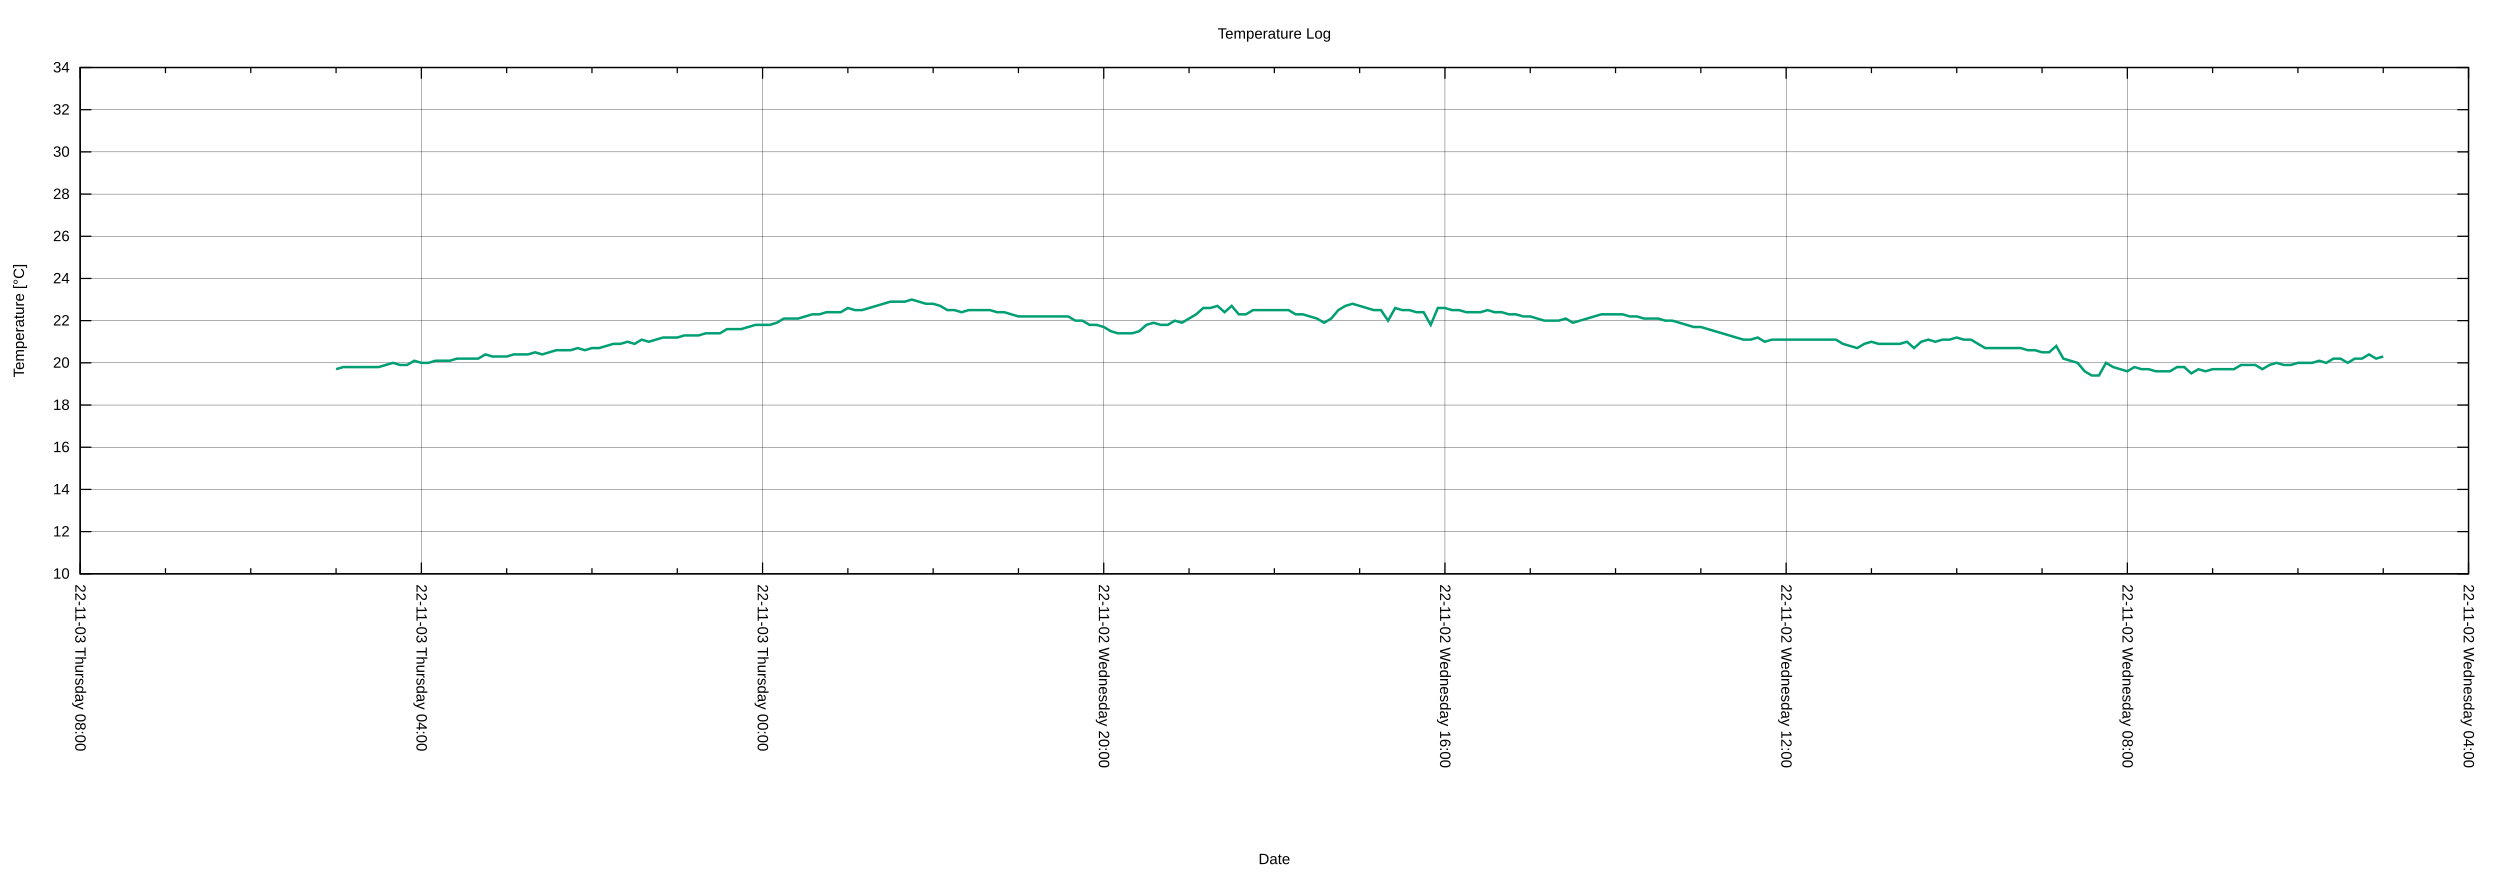
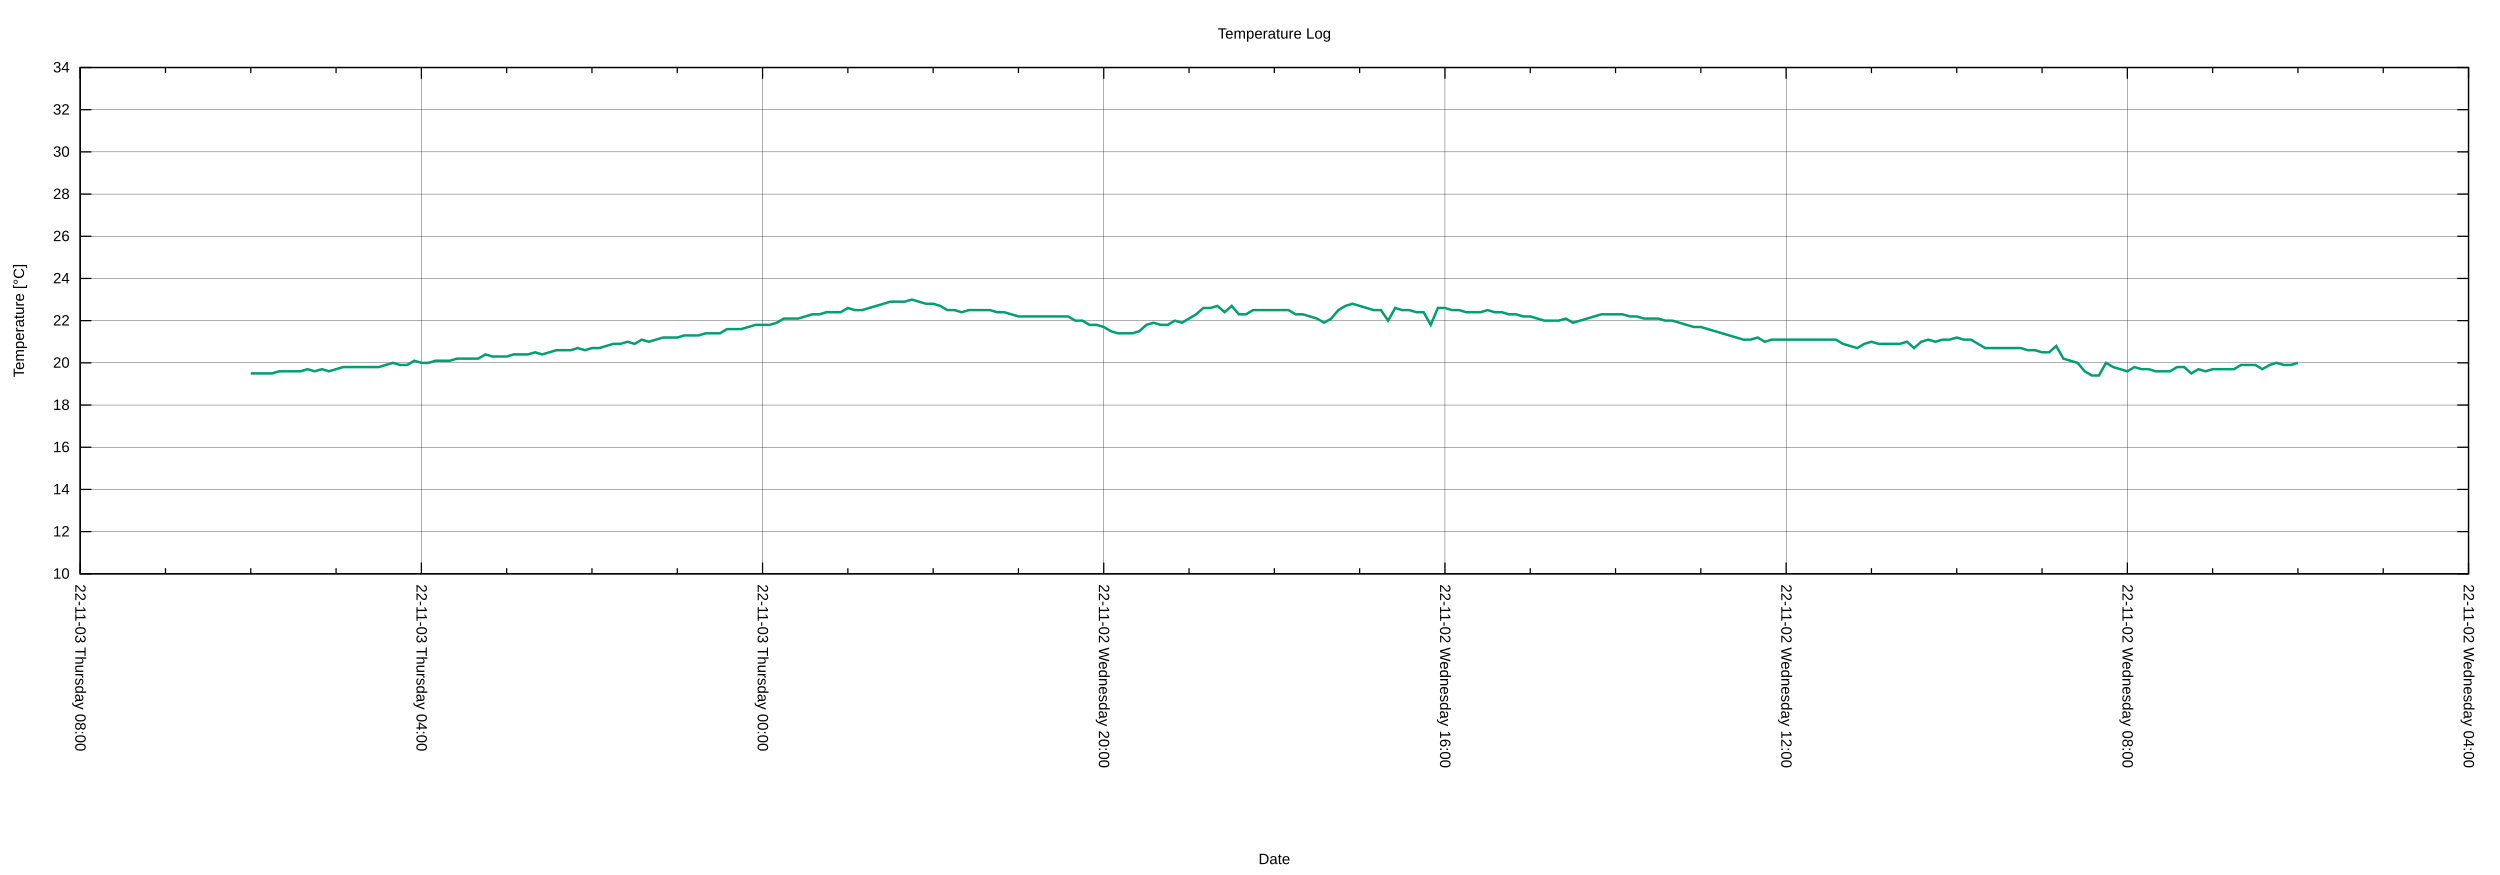
<svg xmlns="http://www.w3.org/2000/svg" xmlns:xlink="http://www.w3.org/1999/xlink" width="2000" height="700" viewBox="0 0 2000 700">
  <g id="gnuplot_canvas">
    <rect x="0" y="0" width="2000" height="700" fill="none" />
    <defs>
      <circle id="gpDot" r="0.5" stroke-width="0.5" stroke="currentColor" />
      <path id="gpPt0" stroke-width="0.222" stroke="currentColor" d="M-1,0 h2 M0,-1 v2" />
      <path id="gpPt1" stroke-width="0.222" stroke="currentColor" d="M-1,-1 L1,1 M1,-1 L-1,1" />
      <path id="gpPt2" stroke-width="0.222" stroke="currentColor" d="M-1,0 L1,0 M0,-1 L0,1 M-1,-1 L1,1 M-1,1 L1,-1" />
      <rect id="gpPt3" stroke-width="0.222" stroke="currentColor" x="-1" y="-1" width="2" height="2" />
      <rect id="gpPt4" stroke-width="0.222" stroke="currentColor" fill="currentColor" x="-1" y="-1" width="2" height="2" />
      <circle id="gpPt5" stroke-width="0.222" stroke="currentColor" cx="0" cy="0" r="1" />
      <use xlink:href="#gpPt5" id="gpPt6" fill="currentColor" stroke="none" />
      <path id="gpPt7" stroke-width="0.222" stroke="currentColor" d="M0,-1.33 L-1.33,0.67 L1.33,0.67 z" />
      <use xlink:href="#gpPt7" id="gpPt8" fill="currentColor" stroke="none" />
      <use xlink:href="#gpPt7" id="gpPt9" stroke="currentColor" transform="rotate(180)" />
      <use xlink:href="#gpPt9" id="gpPt10" fill="currentColor" stroke="none" />
      <use xlink:href="#gpPt3" id="gpPt11" stroke="currentColor" transform="rotate(45)" />
      <use xlink:href="#gpPt11" id="gpPt12" fill="currentColor" stroke="none" />
      <path id="gpPt13" stroke-width="0.222" stroke="currentColor" d="M0,1.330 L1.265,0.411 L0.782,-1.067 L-0.782,-1.076 L-1.265,0.411 z" />
      <use xlink:href="#gpPt13" id="gpPt14" fill="currentColor" stroke="none" />
      <filter id="textbox" filterUnits="objectBoundingBox" x="0" y="0" height="1" width="1">
        <feFlood flood-color="white" flood-opacity="1" result="bgnd" />
        <feComposite in="SourceGraphic" in2="bgnd" operator="atop" />
      </filter>
      <filter id="greybox" filterUnits="objectBoundingBox" x="0" y="0" height="1" width="1">
        <feFlood flood-color="lightgrey" flood-opacity="1" result="grey" />
        <feComposite in="SourceGraphic" in2="grey" operator="atop" />
      </filter>
    </defs>
    <g fill="none" color="white" stroke="currentColor" stroke-width="1.00" stroke-linecap="butt" stroke-linejoin="miter">
</g>
    <g fill="none" color="black" stroke="currentColor" stroke-width="1.00" stroke-linecap="butt" stroke-linejoin="miter">
</g>
    <g fill="none" color="black" stroke="black" stroke-width="0.25" stroke-linecap="butt" stroke-linejoin="miter">
</g>
    <g fill="none" color="black" stroke="currentColor" stroke-width="0.25" stroke-linecap="butt" stroke-linejoin="miter">
      <path stroke="black" class="gridline" d="M64.14,459.04 L1974.82,459.04  " />
    </g>
    <g fill="none" color="black" stroke="black" stroke-width="1.00" stroke-linecap="butt" stroke-linejoin="miter">
</g>
    <g fill="none" color="black" stroke="currentColor" stroke-width="1.00" stroke-linecap="butt" stroke-linejoin="miter">
      <path stroke="black" d="M64.14,459.04 L73.14,459.04 M1974.82,459.04 L1965.82,459.04  " />
      <g transform="translate(55.75,462.94)" stroke="none" fill="black" font-family="Arial" font-size="12.00" text-anchor="end">
        <text>
          <tspan font-family="Arial"> 10</tspan>
        </text>
      </g>
    </g>
    <g fill="none" color="black" stroke="currentColor" stroke-width="1.00" stroke-linecap="butt" stroke-linejoin="miter">
</g>
    <g fill="none" color="black" stroke="black" stroke-width="0.25" stroke-linecap="butt" stroke-linejoin="miter">
</g>
    <g fill="none" color="black" stroke="currentColor" stroke-width="0.25" stroke-linecap="butt" stroke-linejoin="miter">
      <path stroke="black" class="gridline" d="M64.14,425.29 L1974.82,425.29  " />
    </g>
    <g fill="none" color="black" stroke="black" stroke-width="1.00" stroke-linecap="butt" stroke-linejoin="miter">
</g>
    <g fill="none" color="black" stroke="currentColor" stroke-width="1.00" stroke-linecap="butt" stroke-linejoin="miter">
      <path stroke="black" d="M64.14,425.29 L73.14,425.29 M1974.82,425.29 L1965.82,425.29  " />
      <g transform="translate(55.75,429.19)" stroke="none" fill="black" font-family="Arial" font-size="12.00" text-anchor="end">
        <text>
          <tspan font-family="Arial"> 12</tspan>
        </text>
      </g>
    </g>
    <g fill="none" color="black" stroke="currentColor" stroke-width="1.00" stroke-linecap="butt" stroke-linejoin="miter">
</g>
    <g fill="none" color="black" stroke="black" stroke-width="0.25" stroke-linecap="butt" stroke-linejoin="miter">
</g>
    <g fill="none" color="black" stroke="currentColor" stroke-width="0.25" stroke-linecap="butt" stroke-linejoin="miter">
      <path stroke="black" class="gridline" d="M64.14,391.53 L1974.82,391.53  " />
    </g>
    <g fill="none" color="black" stroke="black" stroke-width="1.00" stroke-linecap="butt" stroke-linejoin="miter">
</g>
    <g fill="none" color="black" stroke="currentColor" stroke-width="1.00" stroke-linecap="butt" stroke-linejoin="miter">
      <path stroke="black" d="M64.14,391.53 L73.14,391.53 M1974.82,391.53 L1965.82,391.53  " />
      <g transform="translate(55.75,395.43)" stroke="none" fill="black" font-family="Arial" font-size="12.00" text-anchor="end">
        <text>
          <tspan font-family="Arial"> 14</tspan>
        </text>
      </g>
    </g>
    <g fill="none" color="black" stroke="currentColor" stroke-width="1.00" stroke-linecap="butt" stroke-linejoin="miter">
</g>
    <g fill="none" color="black" stroke="black" stroke-width="0.25" stroke-linecap="butt" stroke-linejoin="miter">
</g>
    <g fill="none" color="black" stroke="currentColor" stroke-width="0.25" stroke-linecap="butt" stroke-linejoin="miter">
      <path stroke="black" class="gridline" d="M64.14,357.78 L1974.82,357.78  " />
    </g>
    <g fill="none" color="black" stroke="black" stroke-width="1.00" stroke-linecap="butt" stroke-linejoin="miter">
</g>
    <g fill="none" color="black" stroke="currentColor" stroke-width="1.00" stroke-linecap="butt" stroke-linejoin="miter">
      <path stroke="black" d="M64.14,357.78 L73.14,357.78 M1974.82,357.78 L1965.82,357.78  " />
      <g transform="translate(55.75,361.68)" stroke="none" fill="black" font-family="Arial" font-size="12.00" text-anchor="end">
        <text>
          <tspan font-family="Arial"> 16</tspan>
        </text>
      </g>
    </g>
    <g fill="none" color="black" stroke="currentColor" stroke-width="1.00" stroke-linecap="butt" stroke-linejoin="miter">
</g>
    <g fill="none" color="black" stroke="black" stroke-width="0.25" stroke-linecap="butt" stroke-linejoin="miter">
</g>
    <g fill="none" color="black" stroke="currentColor" stroke-width="0.25" stroke-linecap="butt" stroke-linejoin="miter">
      <path stroke="black" class="gridline" d="M64.14,324.03 L1974.82,324.03  " />
    </g>
    <g fill="none" color="black" stroke="black" stroke-width="1.00" stroke-linecap="butt" stroke-linejoin="miter">
</g>
    <g fill="none" color="black" stroke="currentColor" stroke-width="1.00" stroke-linecap="butt" stroke-linejoin="miter">
      <path stroke="black" d="M64.14,324.03 L73.14,324.03 M1974.82,324.03 L1965.82,324.03  " />
      <g transform="translate(55.75,327.93)" stroke="none" fill="black" font-family="Arial" font-size="12.00" text-anchor="end">
        <text>
          <tspan font-family="Arial"> 18</tspan>
        </text>
      </g>
    </g>
    <g fill="none" color="black" stroke="currentColor" stroke-width="1.00" stroke-linecap="butt" stroke-linejoin="miter">
</g>
    <g fill="none" color="black" stroke="black" stroke-width="0.25" stroke-linecap="butt" stroke-linejoin="miter">
</g>
    <g fill="none" color="black" stroke="currentColor" stroke-width="0.25" stroke-linecap="butt" stroke-linejoin="miter">
      <path stroke="black" class="gridline" d="M64.14,290.28 L1974.82,290.28  " />
    </g>
    <g fill="none" color="black" stroke="black" stroke-width="1.00" stroke-linecap="butt" stroke-linejoin="miter">
</g>
    <g fill="none" color="black" stroke="currentColor" stroke-width="1.00" stroke-linecap="butt" stroke-linejoin="miter">
      <path stroke="black" d="M64.14,290.28 L73.14,290.28 M1974.82,290.28 L1965.82,290.28  " />
      <g transform="translate(55.75,294.18)" stroke="none" fill="black" font-family="Arial" font-size="12.00" text-anchor="end">
        <text>
          <tspan font-family="Arial"> 20</tspan>
        </text>
      </g>
    </g>
    <g fill="none" color="black" stroke="currentColor" stroke-width="1.00" stroke-linecap="butt" stroke-linejoin="miter">
</g>
    <g fill="none" color="black" stroke="black" stroke-width="0.25" stroke-linecap="butt" stroke-linejoin="miter">
</g>
    <g fill="none" color="black" stroke="currentColor" stroke-width="0.25" stroke-linecap="butt" stroke-linejoin="miter">
      <path stroke="black" class="gridline" d="M64.14,256.52 L1974.82,256.52  " />
    </g>
    <g fill="none" color="black" stroke="black" stroke-width="1.00" stroke-linecap="butt" stroke-linejoin="miter">
</g>
    <g fill="none" color="black" stroke="currentColor" stroke-width="1.00" stroke-linecap="butt" stroke-linejoin="miter">
      <path stroke="black" d="M64.14,256.52 L73.14,256.52 M1974.82,256.52 L1965.82,256.52  " />
      <g transform="translate(55.75,260.42)" stroke="none" fill="black" font-family="Arial" font-size="12.00" text-anchor="end">
        <text>
          <tspan font-family="Arial"> 22</tspan>
        </text>
      </g>
    </g>
    <g fill="none" color="black" stroke="currentColor" stroke-width="1.00" stroke-linecap="butt" stroke-linejoin="miter">
</g>
    <g fill="none" color="black" stroke="black" stroke-width="0.25" stroke-linecap="butt" stroke-linejoin="miter">
</g>
    <g fill="none" color="black" stroke="currentColor" stroke-width="0.25" stroke-linecap="butt" stroke-linejoin="miter">
      <path stroke="black" class="gridline" d="M64.14,222.77 L1974.82,222.77  " />
    </g>
    <g fill="none" color="black" stroke="black" stroke-width="1.00" stroke-linecap="butt" stroke-linejoin="miter">
</g>
    <g fill="none" color="black" stroke="currentColor" stroke-width="1.00" stroke-linecap="butt" stroke-linejoin="miter">
      <path stroke="black" d="M64.14,222.77 L73.14,222.77 M1974.82,222.77 L1965.82,222.77  " />
      <g transform="translate(55.75,226.67)" stroke="none" fill="black" font-family="Arial" font-size="12.00" text-anchor="end">
        <text>
          <tspan font-family="Arial"> 24</tspan>
        </text>
      </g>
    </g>
    <g fill="none" color="black" stroke="currentColor" stroke-width="1.00" stroke-linecap="butt" stroke-linejoin="miter">
</g>
    <g fill="none" color="black" stroke="black" stroke-width="0.25" stroke-linecap="butt" stroke-linejoin="miter">
</g>
    <g fill="none" color="black" stroke="currentColor" stroke-width="0.25" stroke-linecap="butt" stroke-linejoin="miter">
      <path stroke="black" class="gridline" d="M64.14,189.02 L1974.82,189.02  " />
    </g>
    <g fill="none" color="black" stroke="black" stroke-width="1.00" stroke-linecap="butt" stroke-linejoin="miter">
</g>
    <g fill="none" color="black" stroke="currentColor" stroke-width="1.00" stroke-linecap="butt" stroke-linejoin="miter">
      <path stroke="black" d="M64.14,189.02 L73.14,189.02 M1974.82,189.02 L1965.82,189.02  " />
      <g transform="translate(55.75,192.92)" stroke="none" fill="black" font-family="Arial" font-size="12.00" text-anchor="end">
        <text>
          <tspan font-family="Arial"> 26</tspan>
        </text>
      </g>
    </g>
    <g fill="none" color="black" stroke="currentColor" stroke-width="1.00" stroke-linecap="butt" stroke-linejoin="miter">
</g>
    <g fill="none" color="black" stroke="black" stroke-width="0.25" stroke-linecap="butt" stroke-linejoin="miter">
</g>
    <g fill="none" color="black" stroke="currentColor" stroke-width="0.25" stroke-linecap="butt" stroke-linejoin="miter">
      <path stroke="black" class="gridline" d="M64.14,155.27 L1974.82,155.27  " />
    </g>
    <g fill="none" color="black" stroke="black" stroke-width="1.00" stroke-linecap="butt" stroke-linejoin="miter">
</g>
    <g fill="none" color="black" stroke="currentColor" stroke-width="1.00" stroke-linecap="butt" stroke-linejoin="miter">
      <path stroke="black" d="M64.14,155.27 L73.14,155.27 M1974.82,155.27 L1965.82,155.27  " />
      <g transform="translate(55.75,159.17)" stroke="none" fill="black" font-family="Arial" font-size="12.00" text-anchor="end">
        <text>
          <tspan font-family="Arial"> 28</tspan>
        </text>
      </g>
    </g>
    <g fill="none" color="black" stroke="currentColor" stroke-width="1.00" stroke-linecap="butt" stroke-linejoin="miter">
</g>
    <g fill="none" color="black" stroke="black" stroke-width="0.25" stroke-linecap="butt" stroke-linejoin="miter">
</g>
    <g fill="none" color="black" stroke="currentColor" stroke-width="0.25" stroke-linecap="butt" stroke-linejoin="miter">
      <path stroke="black" class="gridline" d="M64.14,121.51 L1974.82,121.51  " />
    </g>
    <g fill="none" color="black" stroke="black" stroke-width="1.00" stroke-linecap="butt" stroke-linejoin="miter">
</g>
    <g fill="none" color="black" stroke="currentColor" stroke-width="1.00" stroke-linecap="butt" stroke-linejoin="miter">
      <path stroke="black" d="M64.14,121.51 L73.14,121.51 M1974.82,121.51 L1965.82,121.51  " />
      <g transform="translate(55.75,125.41)" stroke="none" fill="black" font-family="Arial" font-size="12.00" text-anchor="end">
        <text>
          <tspan font-family="Arial"> 30</tspan>
        </text>
      </g>
    </g>
    <g fill="none" color="black" stroke="currentColor" stroke-width="1.00" stroke-linecap="butt" stroke-linejoin="miter">
</g>
    <g fill="none" color="black" stroke="black" stroke-width="0.25" stroke-linecap="butt" stroke-linejoin="miter">
</g>
    <g fill="none" color="black" stroke="currentColor" stroke-width="0.25" stroke-linecap="butt" stroke-linejoin="miter">
      <path stroke="black" class="gridline" d="M64.14,87.76 L1974.82,87.76  " />
    </g>
    <g fill="none" color="black" stroke="black" stroke-width="1.00" stroke-linecap="butt" stroke-linejoin="miter">
</g>
    <g fill="none" color="black" stroke="currentColor" stroke-width="1.00" stroke-linecap="butt" stroke-linejoin="miter">
      <path stroke="black" d="M64.14,87.76 L73.14,87.76 M1974.82,87.76 L1965.82,87.76  " />
      <g transform="translate(55.75,91.66)" stroke="none" fill="black" font-family="Arial" font-size="12.00" text-anchor="end">
        <text>
          <tspan font-family="Arial"> 32</tspan>
        </text>
      </g>
    </g>
    <g fill="none" color="black" stroke="currentColor" stroke-width="1.00" stroke-linecap="butt" stroke-linejoin="miter">
</g>
    <g fill="none" color="black" stroke="black" stroke-width="0.25" stroke-linecap="butt" stroke-linejoin="miter">
</g>
    <g fill="none" color="black" stroke="currentColor" stroke-width="0.25" stroke-linecap="butt" stroke-linejoin="miter">
      <path stroke="black" class="gridline" d="M64.14,54.01 L1974.82,54.01  " />
    </g>
    <g fill="none" color="black" stroke="black" stroke-width="1.00" stroke-linecap="butt" stroke-linejoin="miter">
</g>
    <g fill="none" color="black" stroke="currentColor" stroke-width="1.00" stroke-linecap="butt" stroke-linejoin="miter">
      <path stroke="black" d="M64.14,54.01 L73.14,54.01 M1974.82,54.01 L1965.82,54.01  " />
      <g transform="translate(55.75,57.91)" stroke="none" fill="black" font-family="Arial" font-size="12.00" text-anchor="end">
        <text>
          <tspan font-family="Arial"> 34</tspan>
        </text>
      </g>
    </g>
    <g fill="none" color="black" stroke="currentColor" stroke-width="1.00" stroke-linecap="butt" stroke-linejoin="miter">
</g>
    <g fill="none" color="black" stroke="black" stroke-width="0.25" stroke-linecap="butt" stroke-linejoin="miter">
</g>
    <g fill="none" color="black" stroke="currentColor" stroke-width="0.25" stroke-linecap="butt" stroke-linejoin="miter">
      <path stroke="black" class="gridline" d="M1974.82,459.04 L1974.82,54.01  " />
    </g>
    <g fill="none" color="black" stroke="black" stroke-width="1.00" stroke-linecap="butt" stroke-linejoin="miter">
</g>
    <g fill="none" color="black" stroke="currentColor" stroke-width="1.00" stroke-linecap="butt" stroke-linejoin="miter">
      <path stroke="black" d="M1974.82,459.04 L1974.82,450.04 M1974.82,54.01 L1974.82,63.01  " />
      <g transform="translate(1970.92,467.43) rotate(90)" stroke="none" fill="black" font-family="Arial" font-size="12.00" text-anchor="start">
        <text>
          <tspan font-family="Arial">22-11-02 Wednesday 04:00</tspan>
        </text>
      </g>
    </g>
    <g fill="none" color="black" stroke="currentColor" stroke-width="1.00" stroke-linecap="butt" stroke-linejoin="miter">
      <path stroke="black" d="M1906.58,459.04 L1906.58,454.54 M1906.58,54.01 L1906.58,58.51 M1838.34,459.04 L1838.34,454.54 M1838.34,54.01 L1838.34,58.51   M1770.10,459.04 L1770.10,454.54 M1770.10,54.01 L1770.10,58.51  " />
    </g>
    <g fill="none" color="black" stroke="black" stroke-width="0.25" stroke-linecap="butt" stroke-linejoin="miter">
</g>
    <g fill="none" color="black" stroke="currentColor" stroke-width="0.25" stroke-linecap="butt" stroke-linejoin="miter">
      <path stroke="black" class="gridline" d="M1701.87,459.04 L1701.87,54.01  " />
    </g>
    <g fill="none" color="black" stroke="black" stroke-width="1.00" stroke-linecap="butt" stroke-linejoin="miter">
</g>
    <g fill="none" color="black" stroke="currentColor" stroke-width="1.00" stroke-linecap="butt" stroke-linejoin="miter">
      <path stroke="black" d="M1701.87,459.04 L1701.87,450.04 M1701.87,54.01 L1701.87,63.01  " />
      <g transform="translate(1697.97,467.43) rotate(90)" stroke="none" fill="black" font-family="Arial" font-size="12.00" text-anchor="start">
        <text>
          <tspan font-family="Arial">22-11-02 Wednesday 08:00</tspan>
        </text>
      </g>
    </g>
    <g fill="none" color="black" stroke="currentColor" stroke-width="1.00" stroke-linecap="butt" stroke-linejoin="miter">
      <path stroke="black" d="M1633.63,459.04 L1633.63,454.54 M1633.63,54.01 L1633.63,58.51 M1565.39,459.04 L1565.39,454.54 M1565.39,54.01 L1565.39,58.51   M1497.15,459.04 L1497.15,454.54 M1497.15,54.01 L1497.15,58.51  " />
    </g>
    <g fill="none" color="black" stroke="black" stroke-width="0.25" stroke-linecap="butt" stroke-linejoin="miter">
</g>
    <g fill="none" color="black" stroke="currentColor" stroke-width="0.25" stroke-linecap="butt" stroke-linejoin="miter">
      <path stroke="black" class="gridline" d="M1428.91,459.04 L1428.91,54.01  " />
    </g>
    <g fill="none" color="black" stroke="black" stroke-width="1.00" stroke-linecap="butt" stroke-linejoin="miter">
</g>
    <g fill="none" color="black" stroke="currentColor" stroke-width="1.00" stroke-linecap="butt" stroke-linejoin="miter">
      <path stroke="black" d="M1428.91,459.04 L1428.91,450.04 M1428.91,54.01 L1428.91,63.01  " />
      <g transform="translate(1425.01,467.43) rotate(90)" stroke="none" fill="black" font-family="Arial" font-size="12.00" text-anchor="start">
        <text>
          <tspan font-family="Arial">22-11-02 Wednesday 12:00</tspan>
        </text>
      </g>
    </g>
    <g fill="none" color="black" stroke="currentColor" stroke-width="1.00" stroke-linecap="butt" stroke-linejoin="miter">
      <path stroke="black" d="M1360.67,459.04 L1360.67,454.54 M1360.67,54.01 L1360.67,58.51 M1292.43,459.04 L1292.43,454.54 M1292.43,54.01 L1292.43,58.51   M1224.20,459.04 L1224.20,454.54 M1224.20,54.01 L1224.20,58.51  " />
    </g>
    <g fill="none" color="black" stroke="black" stroke-width="0.25" stroke-linecap="butt" stroke-linejoin="miter">
</g>
    <g fill="none" color="black" stroke="currentColor" stroke-width="0.25" stroke-linecap="butt" stroke-linejoin="miter">
      <path stroke="black" class="gridline" d="M1155.96,459.04 L1155.96,54.01  " />
    </g>
    <g fill="none" color="black" stroke="black" stroke-width="1.00" stroke-linecap="butt" stroke-linejoin="miter">
</g>
    <g fill="none" color="black" stroke="currentColor" stroke-width="1.00" stroke-linecap="butt" stroke-linejoin="miter">
      <path stroke="black" d="M1155.96,459.04 L1155.96,450.04 M1155.96,54.01 L1155.96,63.01  " />
      <g transform="translate(1152.06,467.43) rotate(90)" stroke="none" fill="black" font-family="Arial" font-size="12.00" text-anchor="start">
        <text>
          <tspan font-family="Arial">22-11-02 Wednesday 16:00</tspan>
        </text>
      </g>
    </g>
    <g fill="none" color="black" stroke="currentColor" stroke-width="1.00" stroke-linecap="butt" stroke-linejoin="miter">
      <path stroke="black" d="M1087.72,459.04 L1087.72,454.54 M1087.72,54.01 L1087.72,58.51 M1019.48,459.04 L1019.48,454.54 M1019.48,54.01 L1019.48,58.51   M951.24,459.04 L951.24,454.54 M951.24,54.01 L951.24,58.51  " />
    </g>
    <g fill="none" color="black" stroke="black" stroke-width="0.25" stroke-linecap="butt" stroke-linejoin="miter">
</g>
    <g fill="none" color="black" stroke="currentColor" stroke-width="0.25" stroke-linecap="butt" stroke-linejoin="miter">
      <path stroke="black" class="gridline" d="M883.00,459.04 L883.00,54.01  " />
    </g>
    <g fill="none" color="black" stroke="black" stroke-width="1.00" stroke-linecap="butt" stroke-linejoin="miter">
</g>
    <g fill="none" color="black" stroke="currentColor" stroke-width="1.00" stroke-linecap="butt" stroke-linejoin="miter">
      <path stroke="black" d="M883.00,459.04 L883.00,450.04 M883.00,54.01 L883.00,63.01  " />
      <g transform="translate(879.10,467.43) rotate(90)" stroke="none" fill="black" font-family="Arial" font-size="12.00" text-anchor="start">
        <text>
          <tspan font-family="Arial">22-11-02 Wednesday 20:00</tspan>
        </text>
      </g>
    </g>
    <g fill="none" color="black" stroke="currentColor" stroke-width="1.00" stroke-linecap="butt" stroke-linejoin="miter">
      <path stroke="black" d="M814.76,459.04 L814.76,454.54 M814.76,54.01 L814.76,58.51 M746.53,459.04 L746.53,454.54 M746.53,54.01 L746.53,58.51   M678.29,459.04 L678.29,454.54 M678.29,54.01 L678.29,58.51  " />
    </g>
    <g fill="none" color="black" stroke="black" stroke-width="0.25" stroke-linecap="butt" stroke-linejoin="miter">
</g>
    <g fill="none" color="black" stroke="currentColor" stroke-width="0.25" stroke-linecap="butt" stroke-linejoin="miter">
      <path stroke="black" class="gridline" d="M610.05,459.04 L610.05,54.01  " />
    </g>
    <g fill="none" color="black" stroke="black" stroke-width="1.00" stroke-linecap="butt" stroke-linejoin="miter">
</g>
    <g fill="none" color="black" stroke="currentColor" stroke-width="1.00" stroke-linecap="butt" stroke-linejoin="miter">
      <path stroke="black" d="M610.05,459.04 L610.05,450.04 M610.05,54.01 L610.05,63.01  " />
      <g transform="translate(606.15,467.43) rotate(90)" stroke="none" fill="black" font-family="Arial" font-size="12.00" text-anchor="start">
        <text>
          <tspan font-family="Arial">22-11-03 Thursday 00:00</tspan>
        </text>
      </g>
    </g>
    <g fill="none" color="black" stroke="currentColor" stroke-width="1.00" stroke-linecap="butt" stroke-linejoin="miter">
      <path stroke="black" d="M541.81,459.04 L541.81,454.54 M541.81,54.01 L541.81,58.51 M473.57,459.04 L473.57,454.54 M473.57,54.01 L473.57,58.51   M405.33,459.04 L405.33,454.54 M405.33,54.01 L405.33,58.51  " />
    </g>
    <g fill="none" color="black" stroke="black" stroke-width="0.25" stroke-linecap="butt" stroke-linejoin="miter">
</g>
    <g fill="none" color="black" stroke="currentColor" stroke-width="0.25" stroke-linecap="butt" stroke-linejoin="miter">
      <path stroke="black" class="gridline" d="M337.09,459.04 L337.09,54.01  " />
    </g>
    <g fill="none" color="black" stroke="black" stroke-width="1.00" stroke-linecap="butt" stroke-linejoin="miter">
</g>
    <g fill="none" color="black" stroke="currentColor" stroke-width="1.00" stroke-linecap="butt" stroke-linejoin="miter">
      <path stroke="black" d="M337.09,459.04 L337.09,450.04 M337.09,54.01 L337.09,63.01  " />
      <g transform="translate(333.19,467.43) rotate(90)" stroke="none" fill="black" font-family="Arial" font-size="12.00" text-anchor="start">
        <text>
          <tspan font-family="Arial">22-11-03 Thursday 04:00</tspan>
        </text>
      </g>
    </g>
    <g fill="none" color="black" stroke="currentColor" stroke-width="1.00" stroke-linecap="butt" stroke-linejoin="miter">
      <path stroke="black" d="M268.86,459.04 L268.86,454.54 M268.86,54.01 L268.86,58.51 M200.62,459.04 L200.62,454.54 M200.62,54.01 L200.62,58.51   M132.38,459.04 L132.38,454.54 M132.38,54.01 L132.38,58.51  " />
    </g>
    <g fill="none" color="black" stroke="black" stroke-width="0.25" stroke-linecap="butt" stroke-linejoin="miter">
</g>
    <g fill="none" color="black" stroke="currentColor" stroke-width="0.25" stroke-linecap="butt" stroke-linejoin="miter">
      <path stroke="black" class="gridline" d="M64.14,459.04 L64.14,54.01  " />
    </g>
    <g fill="none" color="black" stroke="black" stroke-width="1.00" stroke-linecap="butt" stroke-linejoin="miter">
</g>
    <g fill="none" color="black" stroke="currentColor" stroke-width="1.00" stroke-linecap="butt" stroke-linejoin="miter">
      <path stroke="black" d="M64.14,459.04 L64.14,450.04 M64.14,54.01 L64.14,63.01  " />
      <g transform="translate(60.24,467.43) rotate(90)" stroke="none" fill="black" font-family="Arial" font-size="12.00" text-anchor="start">
        <text>
          <tspan font-family="Arial">22-11-03 Thursday 08:00</tspan>
        </text>
      </g>
    </g>
    <g fill="none" color="black" stroke="currentColor" stroke-width="1.00" stroke-linecap="butt" stroke-linejoin="miter">
</g>
    <g fill="none" color="black" stroke="currentColor" stroke-width="1.00" stroke-linecap="butt" stroke-linejoin="miter">
      <path stroke="black" d="M64.14,54.01 L64.14,459.04 L1974.82,459.04 L1974.82,54.01 L64.14,54.01 Z  " />
    </g>
    <g fill="none" color="black" stroke="currentColor" stroke-width="1.00" stroke-linecap="butt" stroke-linejoin="miter">
      <g transform="translate(19.18,256.53) rotate(270)" stroke="none" fill="black" font-family="Arial" font-size="12.00" text-anchor="middle">
        <text>
          <tspan font-family="Arial">Temperature [°C]</tspan>
        </text>
      </g>
    </g>
    <g fill="none" color="black" stroke="currentColor" stroke-width="1.00" stroke-linecap="butt" stroke-linejoin="miter">
      <g transform="translate(1019.48,691.30)" stroke="none" fill="black" font-family="Arial" font-size="12.00" text-anchor="middle">
        <text>
          <tspan font-family="Arial">Date</tspan>
        </text>
      </g>
    </g>
    <g fill="none" color="black" stroke="currentColor" stroke-width="1.00" stroke-linecap="butt" stroke-linejoin="miter">
</g>
    <g id="gnuplot_plot_1">
      <g fill="none" color="white" stroke="currentColor" stroke-width="2.00" stroke-linecap="butt" stroke-linejoin="miter">
</g>
      <g fill="none" color="black" stroke="currentColor" stroke-width="2.00" stroke-linecap="butt" stroke-linejoin="miter">
-         <path stroke="rgb(  0, 158, 115)" d="M268.86,295.34 L274.54,293.65 L280.23,293.65 L285.92,293.65 L291.60,293.65 L297.29,293.65 L302.98,293.65 L308.66,291.97   L314.35,290.28 L320.03,291.97 L325.72,291.97 L331.41,288.59 L337.09,290.28 L342.78,290.28 L348.47,288.59 L354.15,288.59   L359.84,288.59 L365.53,286.90 L371.21,286.90 L376.90,286.90 L382.59,286.90 L388.27,283.53 L393.96,285.21 L399.65,285.21   L405.33,285.21 L411.02,283.53 L416.71,283.53 L422.39,283.53 L428.08,281.84 L433.77,283.53 L439.45,281.84 L445.14,280.15   L450.83,280.15 L456.51,280.15 L462.20,278.46 L467.88,280.15 L473.57,278.46 L479.26,278.46 L484.94,276.78 L490.63,275.09   L496.32,275.09 L502.00,273.40 L507.69,275.09 L513.38,271.71 L519.06,273.40 L524.75,271.71 L530.44,270.03 L536.12,270.03   L541.81,270.03 L547.50,268.34 L553.18,268.34 L558.87,268.34 L564.56,266.65 L570.24,266.65 L575.93,266.65 L581.62,263.28   L587.30,263.28 L592.99,263.28 L598.68,261.59 L604.36,259.90 L610.05,259.90 L615.74,259.90 L621.42,258.21 L627.11,254.84   L632.79,254.84 L638.48,254.84 L644.17,253.15 L649.85,251.46 L655.54,251.46 L661.23,249.77 L666.91,249.77 L672.60,249.77   L678.29,246.40 L683.97,248.09 L689.66,248.09 L695.35,246.40 L701.03,244.71 L706.72,243.02 L712.41,241.34 L718.09,241.34   L723.78,241.34 L729.47,239.65 L735.15,241.34 L740.84,243.02 L746.53,243.02 L752.21,244.71 L757.90,248.09 L763.59,248.09   L769.27,249.77 L774.96,248.09 L780.65,248.09 L786.33,248.09 L792.02,248.09 L797.70,249.77 L803.39,249.77 L809.08,251.46   L814.76,253.15 L820.45,253.15 L826.14,253.15 L831.82,253.15 L837.51,253.15 L843.20,253.15 L848.88,253.15 L854.57,253.15   L860.26,256.52 L865.94,256.52 L871.63,259.90 L877.32,259.90 L883.00,261.59 L888.69,264.96 L894.38,266.65 L900.06,266.65   L905.75,266.65 L911.44,264.96 L917.12,259.90 L922.81,258.21 L928.50,259.90 L934.18,259.90 L939.87,256.52 L945.55,258.21   L951.24,254.84 L956.93,251.46 L962.61,246.40 L968.30,246.40 L973.99,244.71 L979.67,249.77 L985.36,244.71 L991.05,251.46   L996.73,251.46 L1002.42,248.09 L1008.11,248.09 L1013.79,248.09 L1019.48,248.09 L1025.17,248.09 L1030.85,248.09 L1036.54,251.46   L1042.23,251.46 L1047.91,253.15 L1053.60,254.84 L1059.29,258.21 L1064.97,254.84 L1070.66,248.09 L1076.35,244.71 L1082.03,243.02   L1087.72,244.71 L1093.41,246.40 L1099.09,248.09 L1104.78,248.09 L1110.46,256.52 L1116.15,246.40 L1121.84,248.09 L1127.52,248.09   L1133.21,249.77 L1138.90,249.77 L1144.58,259.90 L1150.27,246.40 L1155.96,246.40 L1161.64,248.09 L1167.33,248.09 L1173.02,249.77   L1178.70,249.77 L1184.39,249.77 L1190.08,248.09 L1195.76,249.77 L1201.45,249.77 L1207.14,251.46 L1212.82,251.46 L1218.51,253.15   L1224.20,253.15 L1229.88,254.84 L1235.57,256.52 L1241.26,256.52 L1246.94,256.52 L1252.63,254.84 L1258.32,258.21 L1264.00,256.52   L1269.69,254.84 L1275.37,253.15 L1281.06,251.46 L1286.75,251.46 L1292.43,251.46 L1298.12,251.46 L1303.81,253.15 L1309.49,253.15   L1315.18,254.84 L1320.87,254.84 L1326.55,254.84 L1332.24,256.52 L1337.93,256.52 L1343.61,258.21 L1349.30,259.90 L1354.99,261.59   L1360.67,261.59 L1366.36,263.28 L1372.05,264.96 L1377.73,266.65 L1383.42,268.34 L1389.11,270.03 L1394.79,271.71 L1400.48,271.71   L1406.17,270.03 L1411.85,273.40 L1417.54,271.71 L1423.22,271.71 L1428.91,271.71 L1434.60,271.71 L1440.28,271.71 L1445.97,271.71   L1451.66,271.71 L1457.34,271.71 L1463.03,271.71 L1468.72,271.71 L1474.40,275.09 L1480.09,276.78 L1485.78,278.46 L1491.46,275.09   L1497.15,273.40 L1502.84,275.09 L1508.52,275.09 L1514.21,275.09 L1519.90,275.09 L1525.58,273.40 L1531.27,278.46 L1536.96,273.40   L1542.64,271.71 L1548.33,273.40 L1554.02,271.71 L1559.70,271.71 L1565.39,270.03 L1571.08,271.71 L1576.76,271.71 L1582.45,275.09   L1588.13,278.46 L1593.82,278.46 L1599.51,278.46 L1605.19,278.46 L1610.88,278.46 L1616.57,278.46 L1622.25,280.15 L1627.94,280.15   L1633.63,281.84 L1639.31,281.84 L1645.00,276.78 L1650.69,286.90 L1656.37,288.59 L1662.06,290.28 L1667.75,297.03 L1673.43,300.40   L1679.12,300.40 L1684.81,290.28 L1690.49,293.65 L1696.18,295.34 L1701.87,297.03 L1707.55,293.65 L1713.24,295.34 L1718.93,295.34   L1724.61,297.03 L1730.30,297.03 L1735.99,297.03 L1741.67,293.65 L1747.36,293.65 L1753.04,298.72 L1758.73,295.34 L1764.42,297.03   L1770.10,295.34 L1775.79,295.34 L1781.48,295.34 L1787.16,295.34 L1792.85,291.97 L1798.54,291.97 L1804.22,291.97 L1809.91,295.34   L1815.60,291.97 L1821.28,290.28 L1826.97,291.97 L1832.66,291.97 L1838.34,290.28 L1844.03,290.28 L1849.72,290.28 L1855.40,288.59   L1861.09,290.28 L1866.78,286.90 L1872.46,286.90 L1878.15,290.28 L1883.84,286.90 L1889.52,286.90 L1895.21,283.53 L1900.89,286.90   L1906.58,285.21  " />
+         <path stroke="rgb(  0, 158, 115)" d="M200.62,298.72 L206.30,298.72 L211.99,298.72 L217.68,298.72 L223.36,297.03 L229.05,297.03 L234.74,297.03 L240.42,297.03   L246.11,295.34 L251.80,297.03 L257.48,295.34 L263.17,297.03 L268.86,295.34 L274.54,293.65 L280.23,293.65 L285.92,293.65   L291.60,293.65 L297.29,293.65 L302.98,293.65 L308.66,291.97 L314.35,290.28 L320.03,291.97 L325.72,291.97 L331.41,288.59   L337.09,290.28 L342.78,290.28 L348.47,288.59 L354.15,288.59 L359.84,288.59 L365.53,286.90 L371.21,286.90 L376.90,286.90   L382.59,286.90 L388.27,283.53 L393.96,285.21 L399.65,285.21 L405.33,285.21 L411.02,283.53 L416.71,283.53 L422.39,283.53   L428.08,281.84 L433.77,283.53 L439.45,281.84 L445.14,280.15 L450.83,280.15 L456.51,280.15 L462.20,278.46 L467.88,280.15   L473.57,278.46 L479.26,278.46 L484.94,276.78 L490.63,275.09 L496.32,275.09 L502.00,273.40 L507.69,275.09 L513.38,271.71   L519.06,273.40 L524.75,271.71 L530.44,270.03 L536.12,270.03 L541.81,270.03 L547.50,268.34 L553.18,268.34 L558.87,268.34   L564.56,266.65 L570.24,266.65 L575.93,266.65 L581.62,263.28 L587.30,263.28 L592.99,263.28 L598.68,261.59 L604.36,259.90   L610.05,259.90 L615.74,259.90 L621.42,258.21 L627.11,254.84 L632.79,254.84 L638.48,254.84 L644.17,253.15 L649.85,251.46   L655.54,251.46 L661.23,249.77 L666.91,249.77 L672.60,249.77 L678.29,246.40 L683.97,248.09 L689.66,248.09 L695.35,246.40   L701.03,244.71 L706.72,243.02 L712.41,241.34 L718.09,241.34 L723.78,241.34 L729.47,239.65 L735.15,241.34 L740.84,243.02   L746.53,243.02 L752.21,244.71 L757.90,248.09 L763.59,248.09 L769.27,249.77 L774.96,248.09 L780.65,248.09 L786.33,248.09   L792.02,248.09 L797.70,249.77 L803.39,249.77 L809.08,251.46 L814.76,253.15 L820.45,253.15 L826.14,253.15 L831.82,253.15   L837.51,253.15 L843.20,253.15 L848.88,253.15 L854.57,253.15 L860.26,256.52 L865.94,256.52 L871.63,259.90 L877.32,259.90   L883.00,261.59 L888.69,264.96 L894.38,266.65 L900.06,266.65 L905.75,266.65 L911.44,264.96 L917.12,259.90 L922.81,258.21   L928.50,259.90 L934.18,259.90 L939.87,256.52 L945.55,258.21 L951.24,254.84 L956.93,251.46 L962.61,246.40 L968.30,246.40   L973.99,244.71 L979.67,249.77 L985.36,244.71 L991.05,251.46 L996.73,251.46 L1002.42,248.09 L1008.11,248.09 L1013.79,248.09   L1019.48,248.09 L1025.17,248.09 L1030.85,248.09 L1036.54,251.46 L1042.23,251.46 L1047.91,253.15 L1053.60,254.84 L1059.29,258.21   L1064.97,254.84 L1070.66,248.09 L1076.35,244.71 L1082.03,243.02 L1087.72,244.71 L1093.41,246.40 L1099.09,248.09 L1104.78,248.09   L1110.46,256.52 L1116.15,246.40 L1121.84,248.09 L1127.52,248.09 L1133.21,249.77 L1138.90,249.77 L1144.58,259.90 L1150.27,246.40   L1155.96,246.40 L1161.64,248.09 L1167.33,248.09 L1173.02,249.77 L1178.70,249.77 L1184.39,249.77 L1190.08,248.09 L1195.76,249.77   L1201.45,249.77 L1207.14,251.46 L1212.82,251.46 L1218.51,253.15 L1224.20,253.15 L1229.88,254.84 L1235.57,256.52 L1241.26,256.52   L1246.94,256.52 L1252.63,254.84 L1258.32,258.21 L1264.00,256.52 L1269.69,254.84 L1275.37,253.15 L1281.06,251.46 L1286.75,251.46   L1292.43,251.46 L1298.12,251.46 L1303.81,253.15 L1309.49,253.15 L1315.18,254.84 L1320.87,254.84 L1326.55,254.84 L1332.24,256.52   L1337.93,256.52 L1343.61,258.21 L1349.30,259.90 L1354.99,261.59 L1360.67,261.59 L1366.36,263.28 L1372.05,264.96 L1377.73,266.65   L1383.42,268.34 L1389.11,270.03 L1394.79,271.71 L1400.48,271.71 L1406.17,270.03 L1411.85,273.40 L1417.54,271.71 L1423.22,271.71   L1428.91,271.71 L1434.60,271.71 L1440.28,271.71 L1445.97,271.71 L1451.66,271.71 L1457.34,271.71 L1463.03,271.71 L1468.72,271.71   L1474.40,275.09 L1480.09,276.78 L1485.78,278.46 L1491.46,275.09 L1497.15,273.40 L1502.84,275.09 L1508.52,275.09 L1514.21,275.09   L1519.90,275.09 L1525.58,273.40 L1531.27,278.46 L1536.96,273.40 L1542.64,271.71 L1548.33,273.40 L1554.02,271.71 L1559.70,271.71   L1565.39,270.03 L1571.08,271.71 L1576.76,271.71 L1582.45,275.09 L1588.13,278.46 L1593.82,278.46 L1599.51,278.46 L1605.19,278.46   L1610.88,278.46 L1616.57,278.46 L1622.25,280.15 L1627.94,280.15 L1633.63,281.84 L1639.31,281.84 L1645.00,276.78 L1650.69,286.90   L1656.37,288.59 L1662.06,290.28 L1667.75,297.03 L1673.43,300.40 L1679.12,300.40 L1684.81,290.28 L1690.49,293.65 L1696.18,295.34   L1701.87,297.03 L1707.55,293.65 L1713.24,295.34 L1718.93,295.34 L1724.61,297.03 L1730.30,297.03 L1735.99,297.03 L1741.67,293.65   L1747.36,293.65 L1753.04,298.72 L1758.73,295.34 L1764.42,297.03 L1770.10,295.34 L1775.79,295.34 L1781.48,295.34 L1787.16,295.34   L1792.85,291.97 L1798.54,291.97 L1804.22,291.97 L1809.91,295.34 L1815.60,291.97 L1821.28,290.28 L1826.97,291.97 L1832.66,291.97   L1838.34,290.28  " />
      </g>
    </g>
    <g fill="none" color="black" stroke="currentColor" stroke-width="2.00" stroke-linecap="butt" stroke-linejoin="miter">
</g>
    <g fill="none" color="black" stroke="black" stroke-width="1.00" stroke-linecap="butt" stroke-linejoin="miter">
</g>
    <g fill="none" color="black" stroke="currentColor" stroke-width="1.00" stroke-linecap="butt" stroke-linejoin="miter">
      <path stroke="black" d="M64.14,54.01 L64.14,459.04 L1974.82,459.04 L1974.82,54.01 L64.14,54.01 Z  " />
    </g>
    <g fill="none" color="black" stroke="currentColor" stroke-width="1.00" stroke-linecap="butt" stroke-linejoin="miter">
      <g transform="translate(1019.48,30.91)" stroke="none" fill="black" font-family="Arial" font-size="12.00" text-anchor="middle">
        <text>
          <tspan font-family="Arial">Temperature Log</tspan>
        </text>
      </g>
    </g>
    <g fill="none" color="black" stroke="currentColor" stroke-width="1.00" stroke-linecap="butt" stroke-linejoin="miter">
</g>
  </g>
</svg>
